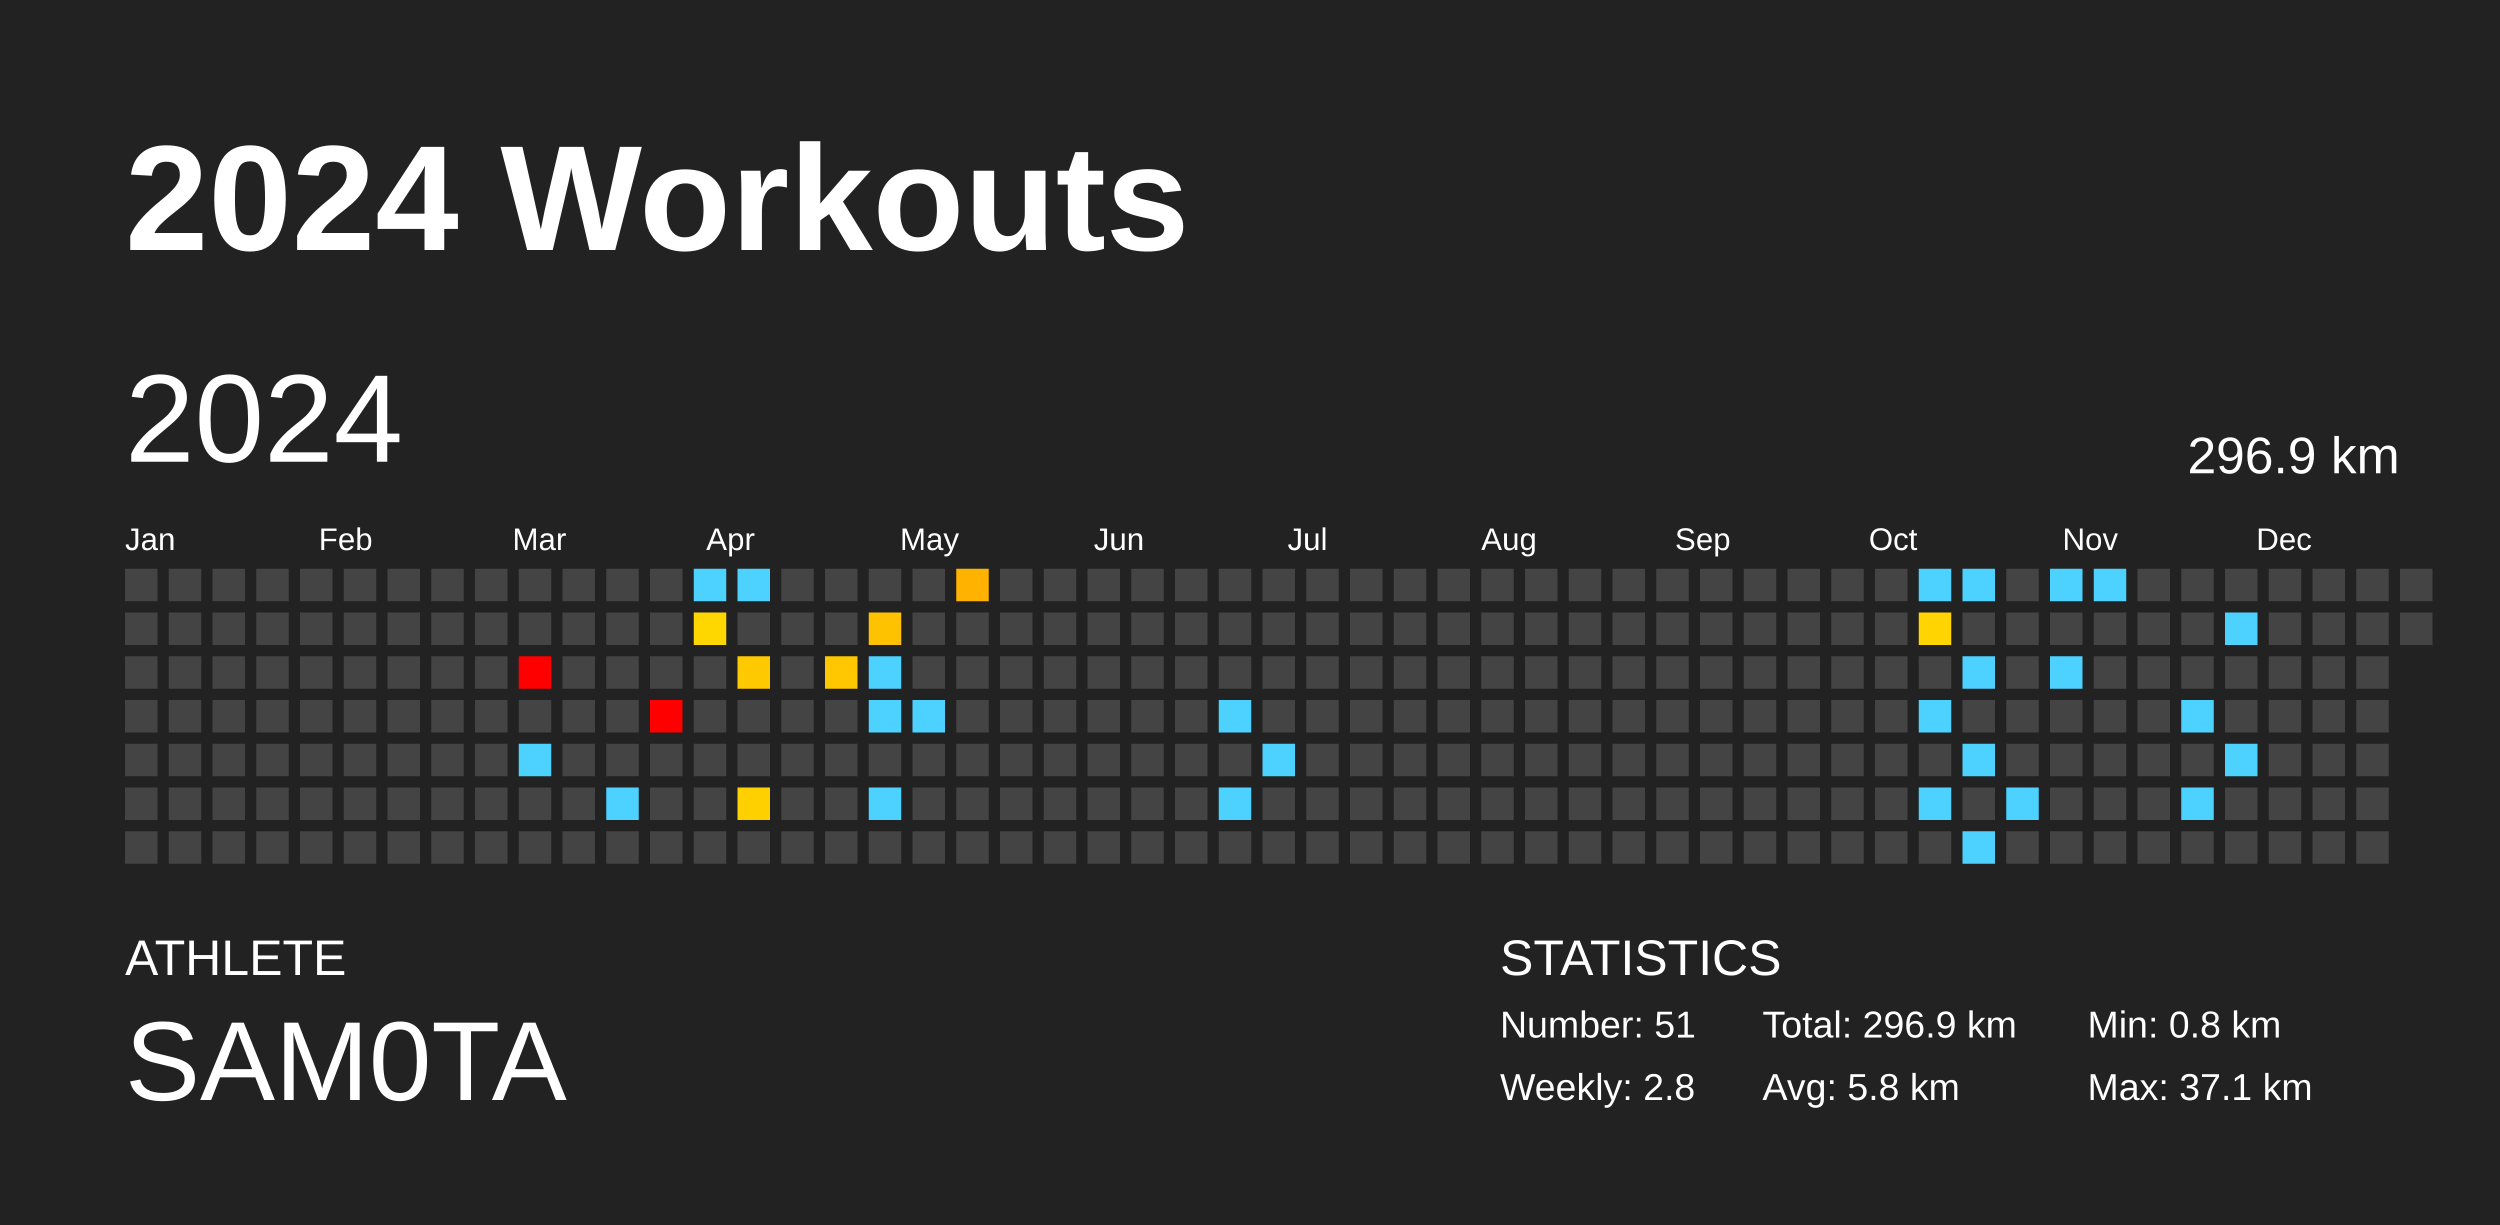
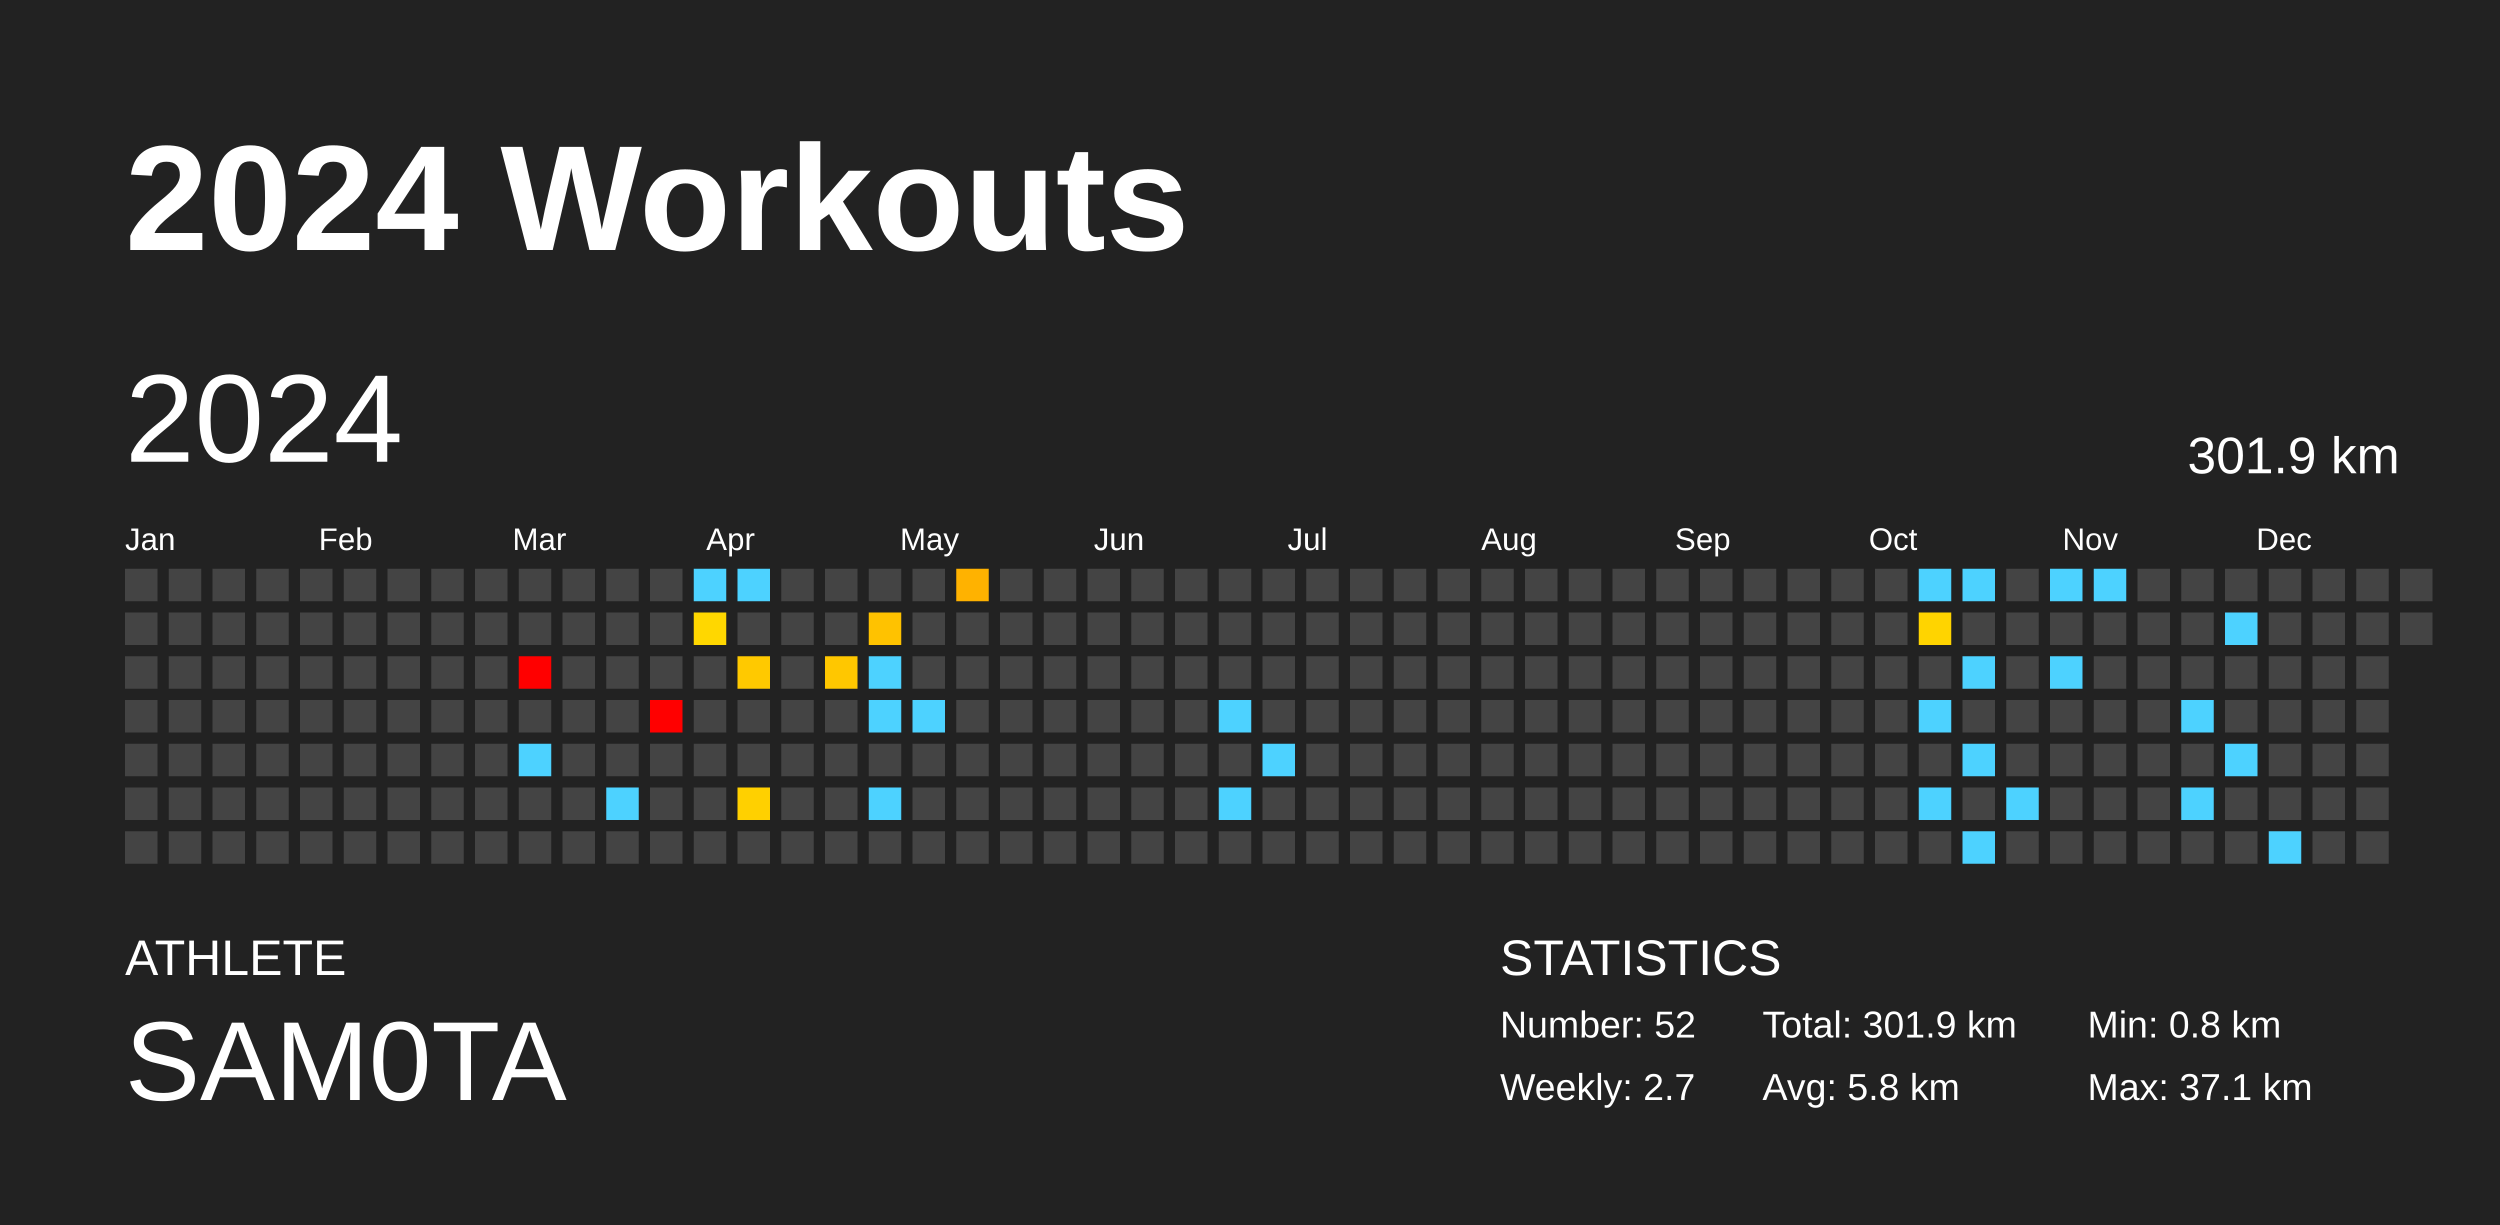
<svg xmlns="http://www.w3.org/2000/svg" baseProfile="full" height="98mm" version="1.1" viewBox="0,0,200,98" width="200mm">
  <defs />
  <rect fill="#222222" height="98" width="200" x="0" y="0" />
  <text fill="#FFFFFF" style="font-size:12px; font-family:Arial; font-weight:bold;" x="10" y="20">2024 Workouts</text>
  <text fill="#FFFFFF" style="font-size:4px; font-family:Arial" x="10" y="78">ATHLETE</text>
  <text fill="#FFFFFF" style="font-size:9px; font-family:Arial" x="10" y="88">SAM0TA</text>
  <text fill="#FFFFFF" style="font-size:4px; font-family:Arial" x="120" y="78">STATISTICS</text>
-   <text fill="#FFFFFF" style="font-size:3px; font-family:Arial" x="120" y="83">Number: 51</text>
-   <text fill="#FFFFFF" style="font-size:3px; font-family:Arial" x="120" y="88">Weekly: 2.8</text>
-   <text fill="#FFFFFF" style="font-size:3px; font-family:Arial" x="141" y="83">Total: 296.9 km</text>
+   <text fill="#FFFFFF" style="font-size:3px; font-family:Arial" x="120" y="83">Number: 52</text>
+   <text fill="#FFFFFF" style="font-size:3px; font-family:Arial" x="120" y="88">Weekly: 2.7</text>
+   <text fill="#FFFFFF" style="font-size:3px; font-family:Arial" x="141" y="83">Total: 301.9 km</text>
  <text fill="#FFFFFF" style="font-size:3px; font-family:Arial" x="141" y="88">Avg: 5.8 km</text>
  <text fill="#FFFFFF" style="font-size:3px; font-family:Arial" x="167" y="83">Min: 0.8 km</text>
  <text fill="#FFFFFF" style="font-size:3px; font-family:Arial" x="167" y="88">Max: 37.1 km</text>
  <text dominant-baseline="hanging" fill="#FFFFFF" style="font-size:10.0px; font-family:Arial;" x="10" y="30">2024</text>
-   <text dominant-baseline="hanging" fill="#FFFFFF" style="font-size:4.125px; font-family:Arial;" x="175" y="35">296.9 km</text>
+   <text dominant-baseline="hanging" fill="#FFFFFF" style="font-size:4.125px; font-family:Arial;" x="175" y="35">301.9 km</text>
  <text fill="#FFFFFF" style="font-size:2.5px; font-family:Arial" x="10.0" y="44">Jan</text>
  <text fill="#FFFFFF" style="font-size:2.5px; font-family:Arial" x="25.5" y="44">Feb</text>
  <text fill="#FFFFFF" style="font-size:2.5px; font-family:Arial" x="41.0" y="44">Mar</text>
  <text fill="#FFFFFF" style="font-size:2.5px; font-family:Arial" x="56.5" y="44">Apr</text>
  <text fill="#FFFFFF" style="font-size:2.5px; font-family:Arial" x="72.0" y="44">May</text>
  <text fill="#FFFFFF" style="font-size:2.5px; font-family:Arial" x="87.5" y="44">Jun</text>
  <text fill="#FFFFFF" style="font-size:2.5px; font-family:Arial" x="103.0" y="44">Jul</text>
  <text fill="#FFFFFF" style="font-size:2.5px; font-family:Arial" x="118.5" y="44">Aug</text>
  <text fill="#FFFFFF" style="font-size:2.5px; font-family:Arial" x="134.0" y="44">Sep</text>
  <text fill="#FFFFFF" style="font-size:2.5px; font-family:Arial" x="149.5" y="44">Oct</text>
  <text fill="#FFFFFF" style="font-size:2.5px; font-family:Arial" x="165.0" y="44">Nov</text>
  <text fill="#FFFFFF" style="font-size:2.5px; font-family:Arial" x="180.5" y="44">Dec</text>
  <rect fill="#444444" height="2.6" width="2.6" x="10.0" y="45.5" />
  <rect fill="#444444" height="2.6" width="2.6" x="10.0" y="49.0" />
  <rect fill="#444444" height="2.6" width="2.6" x="10.0" y="52.5" />
  <rect fill="#444444" height="2.6" width="2.6" x="10.0" y="56.0" />
  <rect fill="#444444" height="2.6" width="2.6" x="10.0" y="59.5" />
  <rect fill="#444444" height="2.6" width="2.6" x="10.0" y="63.0" />
  <rect fill="#444444" height="2.6" width="2.6" x="10.0" y="66.5" />
  <rect fill="#444444" height="2.6" width="2.6" x="13.5" y="45.5" />
  <rect fill="#444444" height="2.6" width="2.6" x="13.5" y="49.0" />
  <rect fill="#444444" height="2.6" width="2.6" x="13.5" y="52.5" />
  <rect fill="#444444" height="2.6" width="2.6" x="13.5" y="56.0" />
  <rect fill="#444444" height="2.6" width="2.6" x="13.5" y="59.5" />
  <rect fill="#444444" height="2.6" width="2.6" x="13.5" y="63.0" />
  <rect fill="#444444" height="2.6" width="2.6" x="13.5" y="66.5" />
  <rect fill="#444444" height="2.6" width="2.6" x="17.0" y="45.5" />
  <rect fill="#444444" height="2.6" width="2.6" x="17.0" y="49.0" />
  <rect fill="#444444" height="2.6" width="2.6" x="17.0" y="52.5" />
  <rect fill="#444444" height="2.6" width="2.6" x="17.0" y="56.0" />
  <rect fill="#444444" height="2.6" width="2.6" x="17.0" y="59.5" />
  <rect fill="#444444" height="2.6" width="2.6" x="17.0" y="63.0" />
  <rect fill="#444444" height="2.6" width="2.6" x="17.0" y="66.5" />
  <rect fill="#444444" height="2.6" width="2.6" x="20.5" y="45.5" />
  <rect fill="#444444" height="2.6" width="2.6" x="20.5" y="49.0" />
  <rect fill="#444444" height="2.6" width="2.6" x="20.5" y="52.5" />
  <rect fill="#444444" height="2.6" width="2.6" x="20.5" y="56.0" />
  <rect fill="#444444" height="2.6" width="2.6" x="20.5" y="59.5" />
  <rect fill="#444444" height="2.6" width="2.6" x="20.5" y="63.0" />
  <rect fill="#444444" height="2.6" width="2.6" x="20.5" y="66.5" />
  <rect fill="#444444" height="2.6" width="2.6" x="24.0" y="45.5" />
  <rect fill="#444444" height="2.6" width="2.6" x="24.0" y="49.0" />
  <rect fill="#444444" height="2.6" width="2.6" x="24.0" y="52.5" />
  <rect fill="#444444" height="2.6" width="2.6" x="24.0" y="56.0" />
  <rect fill="#444444" height="2.6" width="2.6" x="24.0" y="59.5" />
  <rect fill="#444444" height="2.6" width="2.6" x="24.0" y="63.0" />
  <rect fill="#444444" height="2.6" width="2.6" x="24.0" y="66.5" />
  <rect fill="#444444" height="2.6" width="2.6" x="27.5" y="45.5" />
  <rect fill="#444444" height="2.6" width="2.6" x="27.5" y="49.0" />
  <rect fill="#444444" height="2.6" width="2.6" x="27.5" y="52.5" />
  <rect fill="#444444" height="2.6" width="2.6" x="27.5" y="56.0" />
  <rect fill="#444444" height="2.6" width="2.6" x="27.5" y="59.5" />
  <rect fill="#444444" height="2.6" width="2.6" x="27.5" y="63.0" />
  <rect fill="#444444" height="2.6" width="2.6" x="27.5" y="66.5" />
  <rect fill="#444444" height="2.6" width="2.6" x="31.0" y="45.5" />
  <rect fill="#444444" height="2.6" width="2.6" x="31.0" y="49.0" />
  <rect fill="#444444" height="2.6" width="2.6" x="31.0" y="52.5" />
  <rect fill="#444444" height="2.6" width="2.6" x="31.0" y="56.0" />
  <rect fill="#444444" height="2.6" width="2.6" x="31.0" y="59.5" />
  <rect fill="#444444" height="2.6" width="2.6" x="31.0" y="63.0" />
  <rect fill="#444444" height="2.6" width="2.6" x="31.0" y="66.5" />
  <rect fill="#444444" height="2.6" width="2.6" x="34.5" y="45.5" />
  <rect fill="#444444" height="2.6" width="2.6" x="34.5" y="49.0" />
  <rect fill="#444444" height="2.6" width="2.6" x="34.5" y="52.5" />
  <rect fill="#444444" height="2.6" width="2.6" x="34.5" y="56.0" />
  <rect fill="#444444" height="2.6" width="2.6" x="34.5" y="59.5" />
  <rect fill="#444444" height="2.6" width="2.6" x="34.5" y="63.0" />
  <rect fill="#444444" height="2.6" width="2.6" x="34.5" y="66.5" />
  <rect fill="#444444" height="2.6" width="2.6" x="38.0" y="45.5" />
  <rect fill="#444444" height="2.6" width="2.6" x="38.0" y="49.0" />
  <rect fill="#444444" height="2.6" width="2.6" x="38.0" y="52.5" />
  <rect fill="#444444" height="2.6" width="2.6" x="38.0" y="56.0" />
  <rect fill="#444444" height="2.6" width="2.6" x="38.0" y="59.5" />
  <rect fill="#444444" height="2.6" width="2.6" x="38.0" y="63.0" />
  <rect fill="#444444" height="2.6" width="2.6" x="38.0" y="66.5" />
  <rect fill="#444444" height="2.6" width="2.6" x="41.5" y="45.5" />
  <rect fill="#444444" height="2.6" width="2.6" x="41.5" y="49.0" />
  <rect fill="red" height="2.6" width="2.6" x="41.5" y="52.5" />
  <rect fill="#444444" height="2.6" width="2.6" x="41.5" y="56.0" />
  <rect fill="#4dd2ff" height="2.6" width="2.6" x="41.5" y="59.5" />
  <rect fill="#444444" height="2.6" width="2.6" x="41.5" y="63.0" />
  <rect fill="#444444" height="2.6" width="2.6" x="41.5" y="66.5" />
  <rect fill="#444444" height="2.6" width="2.6" x="45.0" y="45.5" />
  <rect fill="#444444" height="2.6" width="2.6" x="45.0" y="49.0" />
  <rect fill="#444444" height="2.6" width="2.6" x="45.0" y="52.5" />
  <rect fill="#444444" height="2.6" width="2.6" x="45.0" y="56.0" />
  <rect fill="#444444" height="2.6" width="2.6" x="45.0" y="59.5" />
  <rect fill="#444444" height="2.6" width="2.6" x="45.0" y="63.0" />
  <rect fill="#444444" height="2.6" width="2.6" x="45.0" y="66.5" />
  <rect fill="#444444" height="2.6" width="2.6" x="48.5" y="45.5" />
  <rect fill="#444444" height="2.6" width="2.6" x="48.5" y="49.0" />
  <rect fill="#444444" height="2.6" width="2.6" x="48.5" y="52.5" />
  <rect fill="#444444" height="2.6" width="2.6" x="48.5" y="56.0" />
  <rect fill="#444444" height="2.6" width="2.6" x="48.5" y="59.5" />
  <rect fill="#4dd2ff" height="2.6" width="2.6" x="48.5" y="63.0" />
  <rect fill="#444444" height="2.6" width="2.6" x="48.5" y="66.5" />
  <rect fill="#444444" height="2.6" width="2.6" x="52.0" y="45.5" />
  <rect fill="#444444" height="2.6" width="2.6" x="52.0" y="49.0" />
  <rect fill="#444444" height="2.6" width="2.6" x="52.0" y="52.5" />
  <rect fill="red" height="2.6" width="2.6" x="52.0" y="56.0" />
  <rect fill="#444444" height="2.6" width="2.6" x="52.0" y="59.5" />
  <rect fill="#444444" height="2.6" width="2.6" x="52.0" y="63.0" />
  <rect fill="#444444" height="2.6" width="2.6" x="52.0" y="66.5" />
  <rect fill="#4dd2ff" height="2.6" width="2.6" x="55.5" y="45.5" />
  <rect fill="#ffd700" height="2.6" width="2.6" x="55.5" y="49.0" />
  <rect fill="#444444" height="2.6" width="2.6" x="55.5" y="52.5" />
  <rect fill="#444444" height="2.6" width="2.6" x="55.5" y="56.0" />
  <rect fill="#444444" height="2.6" width="2.6" x="55.5" y="59.5" />
  <rect fill="#444444" height="2.6" width="2.6" x="55.5" y="63.0" />
  <rect fill="#444444" height="2.6" width="2.6" x="55.5" y="66.5" />
  <rect fill="#4dd2ff" height="2.6" width="2.6" x="59.0" y="45.5" />
  <rect fill="#444444" height="2.6" width="2.6" x="59.0" y="49.0" />
  <rect fill="#ffc900" height="2.6" width="2.6" x="59.0" y="52.5" />
  <rect fill="#444444" height="2.6" width="2.6" x="59.0" y="56.0" />
  <rect fill="#444444" height="2.6" width="2.6" x="59.0" y="59.5" />
  <rect fill="#ffd000" height="2.6" width="2.6" x="59.0" y="63.0" />
  <rect fill="#444444" height="2.6" width="2.6" x="59.0" y="66.5" />
  <rect fill="#444444" height="2.6" width="2.6" x="62.5" y="45.5" />
  <rect fill="#444444" height="2.6" width="2.6" x="62.5" y="49.0" />
  <rect fill="#444444" height="2.6" width="2.6" x="62.5" y="52.5" />
  <rect fill="#444444" height="2.6" width="2.6" x="62.5" y="56.0" />
  <rect fill="#444444" height="2.6" width="2.6" x="62.5" y="59.5" />
  <rect fill="#444444" height="2.6" width="2.6" x="62.5" y="63.0" />
  <rect fill="#444444" height="2.6" width="2.6" x="62.5" y="66.5" />
  <rect fill="#444444" height="2.6" width="2.6" x="66.0" y="45.5" />
  <rect fill="#444444" height="2.6" width="2.6" x="66.0" y="49.0" />
  <rect fill="#ffc700" height="2.6" width="2.6" x="66.0" y="52.5" />
  <rect fill="#444444" height="2.6" width="2.6" x="66.0" y="56.0" />
  <rect fill="#444444" height="2.6" width="2.6" x="66.0" y="59.5" />
  <rect fill="#444444" height="2.6" width="2.6" x="66.0" y="63.0" />
  <rect fill="#444444" height="2.6" width="2.6" x="66.0" y="66.5" />
  <rect fill="#444444" height="2.6" width="2.6" x="69.5" y="45.5" />
  <rect fill="#ffc200" height="2.6" width="2.6" x="69.5" y="49.0" />
  <rect fill="#4dd2ff" height="2.6" width="2.6" x="69.5" y="52.5" />
  <rect fill="#4dd2ff" height="2.6" width="2.6" x="69.5" y="56.0" />
  <rect fill="#444444" height="2.6" width="2.6" x="69.5" y="59.5" />
  <rect fill="#4dd2ff" height="2.6" width="2.6" x="69.5" y="63.0" />
  <rect fill="#444444" height="2.6" width="2.6" x="69.5" y="66.5" />
  <rect fill="#444444" height="2.6" width="2.6" x="73.0" y="45.5" />
  <rect fill="#444444" height="2.6" width="2.6" x="73.0" y="49.0" />
  <rect fill="#444444" height="2.6" width="2.6" x="73.0" y="52.5" />
  <rect fill="#4dd2ff" height="2.6" width="2.6" x="73.0" y="56.0" />
  <rect fill="#444444" height="2.6" width="2.6" x="73.0" y="59.5" />
  <rect fill="#444444" height="2.6" width="2.6" x="73.0" y="63.0" />
  <rect fill="#444444" height="2.6" width="2.6" x="73.0" y="66.5" />
  <rect fill="#ffb200" height="2.6" width="2.6" x="76.5" y="45.5" />
  <rect fill="#444444" height="2.6" width="2.6" x="76.5" y="49.0" />
  <rect fill="#444444" height="2.6" width="2.6" x="76.5" y="52.5" />
  <rect fill="#444444" height="2.6" width="2.6" x="76.5" y="56.0" />
  <rect fill="#444444" height="2.6" width="2.6" x="76.5" y="59.5" />
  <rect fill="#444444" height="2.6" width="2.6" x="76.5" y="63.0" />
  <rect fill="#444444" height="2.6" width="2.6" x="76.5" y="66.5" />
  <rect fill="#444444" height="2.6" width="2.6" x="80.0" y="45.5" />
  <rect fill="#444444" height="2.6" width="2.6" x="80.0" y="49.0" />
  <rect fill="#444444" height="2.6" width="2.6" x="80.0" y="52.5" />
  <rect fill="#444444" height="2.6" width="2.6" x="80.0" y="56.0" />
  <rect fill="#444444" height="2.6" width="2.6" x="80.0" y="59.5" />
  <rect fill="#444444" height="2.6" width="2.6" x="80.0" y="63.0" />
  <rect fill="#444444" height="2.6" width="2.6" x="80.0" y="66.5" />
  <rect fill="#444444" height="2.6" width="2.6" x="83.5" y="45.5" />
  <rect fill="#444444" height="2.6" width="2.6" x="83.5" y="49.0" />
  <rect fill="#444444" height="2.6" width="2.6" x="83.5" y="52.5" />
  <rect fill="#444444" height="2.6" width="2.6" x="83.5" y="56.0" />
  <rect fill="#444444" height="2.6" width="2.6" x="83.5" y="59.5" />
  <rect fill="#444444" height="2.6" width="2.6" x="83.5" y="63.0" />
  <rect fill="#444444" height="2.6" width="2.6" x="83.5" y="66.5" />
  <rect fill="#444444" height="2.6" width="2.6" x="87.0" y="45.5" />
  <rect fill="#444444" height="2.6" width="2.6" x="87.0" y="49.0" />
  <rect fill="#444444" height="2.6" width="2.6" x="87.0" y="52.5" />
  <rect fill="#444444" height="2.6" width="2.6" x="87.0" y="56.0" />
  <rect fill="#444444" height="2.6" width="2.6" x="87.0" y="59.5" />
  <rect fill="#444444" height="2.6" width="2.6" x="87.0" y="63.0" />
  <rect fill="#444444" height="2.6" width="2.6" x="87.0" y="66.5" />
  <rect fill="#444444" height="2.6" width="2.6" x="90.5" y="45.5" />
  <rect fill="#444444" height="2.6" width="2.6" x="90.5" y="49.0" />
  <rect fill="#444444" height="2.6" width="2.6" x="90.5" y="52.5" />
  <rect fill="#444444" height="2.6" width="2.6" x="90.5" y="56.0" />
  <rect fill="#444444" height="2.6" width="2.6" x="90.5" y="59.5" />
  <rect fill="#444444" height="2.6" width="2.6" x="90.5" y="63.0" />
  <rect fill="#444444" height="2.6" width="2.6" x="90.5" y="66.5" />
  <rect fill="#444444" height="2.6" width="2.6" x="94.0" y="45.5" />
  <rect fill="#444444" height="2.6" width="2.6" x="94.0" y="49.0" />
  <rect fill="#444444" height="2.6" width="2.6" x="94.0" y="52.5" />
  <rect fill="#444444" height="2.6" width="2.6" x="94.0" y="56.0" />
  <rect fill="#444444" height="2.6" width="2.6" x="94.0" y="59.5" />
  <rect fill="#444444" height="2.6" width="2.6" x="94.0" y="63.0" />
  <rect fill="#444444" height="2.6" width="2.6" x="94.0" y="66.5" />
  <rect fill="#444444" height="2.6" width="2.6" x="97.5" y="45.5" />
  <rect fill="#444444" height="2.6" width="2.6" x="97.5" y="49.0" />
  <rect fill="#444444" height="2.6" width="2.6" x="97.5" y="52.5" />
  <rect fill="#4dd2ff" height="2.6" width="2.6" x="97.5" y="56.0" />
  <rect fill="#444444" height="2.6" width="2.6" x="97.5" y="59.5" />
  <rect fill="#4dd2ff" height="2.6" width="2.6" x="97.5" y="63.0" />
  <rect fill="#444444" height="2.6" width="2.6" x="97.5" y="66.5" />
  <rect fill="#444444" height="2.6" width="2.6" x="101.0" y="45.5" />
  <rect fill="#444444" height="2.6" width="2.6" x="101.0" y="49.0" />
  <rect fill="#444444" height="2.6" width="2.6" x="101.0" y="52.5" />
  <rect fill="#444444" height="2.6" width="2.6" x="101.0" y="56.0" />
  <rect fill="#4dd2ff" height="2.6" width="2.6" x="101.0" y="59.5" />
  <rect fill="#444444" height="2.6" width="2.6" x="101.0" y="63.0" />
  <rect fill="#444444" height="2.6" width="2.6" x="101.0" y="66.5" />
  <rect fill="#444444" height="2.6" width="2.6" x="104.5" y="45.5" />
  <rect fill="#444444" height="2.6" width="2.6" x="104.5" y="49.0" />
  <rect fill="#444444" height="2.6" width="2.6" x="104.5" y="52.5" />
  <rect fill="#444444" height="2.6" width="2.6" x="104.5" y="56.0" />
  <rect fill="#444444" height="2.6" width="2.6" x="104.5" y="59.5" />
  <rect fill="#444444" height="2.6" width="2.6" x="104.5" y="63.0" />
  <rect fill="#444444" height="2.6" width="2.6" x="104.5" y="66.5" />
  <rect fill="#444444" height="2.6" width="2.6" x="108.0" y="45.5" />
  <rect fill="#444444" height="2.6" width="2.6" x="108.0" y="49.0" />
  <rect fill="#444444" height="2.6" width="2.6" x="108.0" y="52.5" />
  <rect fill="#444444" height="2.6" width="2.6" x="108.0" y="56.0" />
  <rect fill="#444444" height="2.6" width="2.6" x="108.0" y="59.5" />
  <rect fill="#444444" height="2.6" width="2.6" x="108.0" y="63.0" />
  <rect fill="#444444" height="2.6" width="2.6" x="108.0" y="66.5" />
  <rect fill="#444444" height="2.6" width="2.6" x="111.5" y="45.5" />
  <rect fill="#444444" height="2.6" width="2.6" x="111.5" y="49.0" />
  <rect fill="#444444" height="2.6" width="2.6" x="111.5" y="52.5" />
  <rect fill="#444444" height="2.6" width="2.6" x="111.5" y="56.0" />
  <rect fill="#444444" height="2.6" width="2.6" x="111.5" y="59.5" />
  <rect fill="#444444" height="2.6" width="2.6" x="111.5" y="63.0" />
  <rect fill="#444444" height="2.6" width="2.6" x="111.5" y="66.5" />
  <rect fill="#444444" height="2.6" width="2.6" x="115.0" y="45.5" />
  <rect fill="#444444" height="2.6" width="2.6" x="115.0" y="49.0" />
  <rect fill="#444444" height="2.6" width="2.6" x="115.0" y="52.5" />
  <rect fill="#444444" height="2.6" width="2.6" x="115.0" y="56.0" />
  <rect fill="#444444" height="2.6" width="2.6" x="115.0" y="59.5" />
  <rect fill="#444444" height="2.6" width="2.6" x="115.0" y="63.0" />
  <rect fill="#444444" height="2.6" width="2.6" x="115.0" y="66.5" />
  <rect fill="#444444" height="2.6" width="2.6" x="118.5" y="45.5" />
  <rect fill="#444444" height="2.6" width="2.6" x="118.5" y="49.0" />
  <rect fill="#444444" height="2.6" width="2.6" x="118.5" y="52.5" />
  <rect fill="#444444" height="2.6" width="2.6" x="118.5" y="56.0" />
  <rect fill="#444444" height="2.6" width="2.6" x="118.5" y="59.5" />
  <rect fill="#444444" height="2.6" width="2.6" x="118.5" y="63.0" />
  <rect fill="#444444" height="2.6" width="2.6" x="118.5" y="66.5" />
  <rect fill="#444444" height="2.6" width="2.6" x="122.0" y="45.5" />
  <rect fill="#444444" height="2.6" width="2.6" x="122.0" y="49.0" />
  <rect fill="#444444" height="2.6" width="2.6" x="122.0" y="52.5" />
  <rect fill="#444444" height="2.6" width="2.6" x="122.0" y="56.0" />
  <rect fill="#444444" height="2.6" width="2.6" x="122.0" y="59.5" />
  <rect fill="#444444" height="2.6" width="2.6" x="122.0" y="63.0" />
  <rect fill="#444444" height="2.6" width="2.6" x="122.0" y="66.5" />
  <rect fill="#444444" height="2.6" width="2.6" x="125.5" y="45.5" />
  <rect fill="#444444" height="2.6" width="2.6" x="125.5" y="49.0" />
  <rect fill="#444444" height="2.6" width="2.6" x="125.5" y="52.5" />
  <rect fill="#444444" height="2.6" width="2.6" x="125.5" y="56.0" />
  <rect fill="#444444" height="2.6" width="2.6" x="125.5" y="59.5" />
  <rect fill="#444444" height="2.6" width="2.6" x="125.5" y="63.0" />
  <rect fill="#444444" height="2.6" width="2.6" x="125.5" y="66.5" />
  <rect fill="#444444" height="2.6" width="2.6" x="129.0" y="45.5" />
  <rect fill="#444444" height="2.6" width="2.6" x="129.0" y="49.0" />
  <rect fill="#444444" height="2.6" width="2.6" x="129.0" y="52.5" />
  <rect fill="#444444" height="2.6" width="2.6" x="129.0" y="56.0" />
  <rect fill="#444444" height="2.6" width="2.6" x="129.0" y="59.5" />
  <rect fill="#444444" height="2.6" width="2.6" x="129.0" y="63.0" />
  <rect fill="#444444" height="2.6" width="2.6" x="129.0" y="66.5" />
  <rect fill="#444444" height="2.6" width="2.6" x="132.5" y="45.5" />
  <rect fill="#444444" height="2.6" width="2.6" x="132.5" y="49.0" />
  <rect fill="#444444" height="2.6" width="2.6" x="132.5" y="52.5" />
  <rect fill="#444444" height="2.6" width="2.6" x="132.5" y="56.0" />
  <rect fill="#444444" height="2.6" width="2.6" x="132.5" y="59.5" />
  <rect fill="#444444" height="2.6" width="2.6" x="132.5" y="63.0" />
  <rect fill="#444444" height="2.6" width="2.6" x="132.5" y="66.5" />
  <rect fill="#444444" height="2.6" width="2.6" x="136.0" y="45.5" />
  <rect fill="#444444" height="2.6" width="2.6" x="136.0" y="49.0" />
  <rect fill="#444444" height="2.6" width="2.6" x="136.0" y="52.5" />
  <rect fill="#444444" height="2.6" width="2.6" x="136.0" y="56.0" />
  <rect fill="#444444" height="2.6" width="2.6" x="136.0" y="59.5" />
  <rect fill="#444444" height="2.6" width="2.6" x="136.0" y="63.0" />
  <rect fill="#444444" height="2.6" width="2.6" x="136.0" y="66.5" />
  <rect fill="#444444" height="2.6" width="2.6" x="139.5" y="45.5" />
  <rect fill="#444444" height="2.6" width="2.6" x="139.5" y="49.0" />
  <rect fill="#444444" height="2.6" width="2.6" x="139.5" y="52.5" />
  <rect fill="#444444" height="2.6" width="2.6" x="139.5" y="56.0" />
  <rect fill="#444444" height="2.6" width="2.6" x="139.5" y="59.5" />
  <rect fill="#444444" height="2.6" width="2.6" x="139.5" y="63.0" />
  <rect fill="#444444" height="2.6" width="2.6" x="139.5" y="66.5" />
  <rect fill="#444444" height="2.6" width="2.6" x="143.0" y="45.5" />
  <rect fill="#444444" height="2.6" width="2.6" x="143.0" y="49.0" />
  <rect fill="#444444" height="2.6" width="2.6" x="143.0" y="52.5" />
  <rect fill="#444444" height="2.6" width="2.6" x="143.0" y="56.0" />
  <rect fill="#444444" height="2.6" width="2.6" x="143.0" y="59.5" />
  <rect fill="#444444" height="2.6" width="2.6" x="143.0" y="63.0" />
  <rect fill="#444444" height="2.6" width="2.6" x="143.0" y="66.5" />
  <rect fill="#444444" height="2.6" width="2.6" x="146.5" y="45.5" />
  <rect fill="#444444" height="2.6" width="2.6" x="146.5" y="49.0" />
  <rect fill="#444444" height="2.6" width="2.6" x="146.5" y="52.5" />
  <rect fill="#444444" height="2.6" width="2.6" x="146.5" y="56.0" />
  <rect fill="#444444" height="2.6" width="2.6" x="146.5" y="59.5" />
  <rect fill="#444444" height="2.6" width="2.6" x="146.5" y="63.0" />
  <rect fill="#444444" height="2.6" width="2.6" x="146.5" y="66.5" />
  <rect fill="#444444" height="2.6" width="2.6" x="150.0" y="45.5" />
  <rect fill="#444444" height="2.6" width="2.6" x="150.0" y="49.0" />
  <rect fill="#444444" height="2.6" width="2.6" x="150.0" y="52.5" />
  <rect fill="#444444" height="2.6" width="2.6" x="150.0" y="56.0" />
  <rect fill="#444444" height="2.6" width="2.6" x="150.0" y="59.5" />
  <rect fill="#444444" height="2.6" width="2.6" x="150.0" y="63.0" />
  <rect fill="#444444" height="2.6" width="2.6" x="150.0" y="66.5" />
  <rect fill="#4dd2ff" height="2.6" width="2.6" x="153.5" y="45.5" />
  <rect fill="#ffd400" height="2.6" width="2.6" x="153.5" y="49.0" />
  <rect fill="#444444" height="2.6" width="2.6" x="153.5" y="52.5" />
  <rect fill="#4dd2ff" height="2.6" width="2.6" x="153.5" y="56.0" />
  <rect fill="#444444" height="2.6" width="2.6" x="153.5" y="59.5" />
  <rect fill="#4dd2ff" height="2.6" width="2.6" x="153.5" y="63.0" />
  <rect fill="#444444" height="2.6" width="2.6" x="153.5" y="66.5" />
  <rect fill="#4dd2ff" height="2.6" width="2.6" x="157.0" y="45.5" />
  <rect fill="#444444" height="2.6" width="2.6" x="157.0" y="49.0" />
  <rect fill="#4dd2ff" height="2.6" width="2.6" x="157.0" y="52.5" />
  <rect fill="#444444" height="2.6" width="2.6" x="157.0" y="56.0" />
  <rect fill="#4dd2ff" height="2.6" width="2.6" x="157.0" y="59.5" />
  <rect fill="#444444" height="2.6" width="2.6" x="157.0" y="63.0" />
  <rect fill="#4dd2ff" height="2.6" width="2.6" x="157.0" y="66.5" />
  <rect fill="#444444" height="2.6" width="2.6" x="160.5" y="45.5" />
  <rect fill="#444444" height="2.6" width="2.6" x="160.5" y="49.0" />
  <rect fill="#444444" height="2.6" width="2.6" x="160.5" y="52.5" />
  <rect fill="#444444" height="2.6" width="2.6" x="160.5" y="56.0" />
  <rect fill="#444444" height="2.6" width="2.6" x="160.5" y="59.5" />
  <rect fill="#4dd2ff" height="2.6" width="2.6" x="160.5" y="63.0" />
  <rect fill="#444444" height="2.6" width="2.6" x="160.5" y="66.5" />
  <rect fill="#4dd2ff" height="2.6" width="2.6" x="164.0" y="45.5" />
  <rect fill="#444444" height="2.6" width="2.6" x="164.0" y="49.0" />
  <rect fill="#4dd2ff" height="2.6" width="2.6" x="164.0" y="52.5" />
  <rect fill="#444444" height="2.6" width="2.6" x="164.0" y="56.0" />
  <rect fill="#444444" height="2.6" width="2.6" x="164.0" y="59.5" />
  <rect fill="#444444" height="2.6" width="2.6" x="164.0" y="63.0" />
  <rect fill="#444444" height="2.6" width="2.6" x="164.0" y="66.5" />
  <rect fill="#4dd2ff" height="2.6" width="2.6" x="167.5" y="45.5" />
  <rect fill="#444444" height="2.6" width="2.6" x="167.5" y="49.0" />
  <rect fill="#444444" height="2.6" width="2.6" x="167.5" y="52.5" />
  <rect fill="#444444" height="2.6" width="2.6" x="167.5" y="56.0" />
  <rect fill="#444444" height="2.6" width="2.6" x="167.5" y="59.5" />
  <rect fill="#444444" height="2.6" width="2.6" x="167.5" y="63.0" />
  <rect fill="#444444" height="2.6" width="2.6" x="167.5" y="66.5" />
  <rect fill="#444444" height="2.6" width="2.6" x="171.0" y="45.5" />
  <rect fill="#444444" height="2.6" width="2.6" x="171.0" y="49.0" />
  <rect fill="#444444" height="2.6" width="2.6" x="171.0" y="52.5" />
  <rect fill="#444444" height="2.6" width="2.6" x="171.0" y="56.0" />
  <rect fill="#444444" height="2.6" width="2.6" x="171.0" y="59.5" />
  <rect fill="#444444" height="2.6" width="2.6" x="171.0" y="63.0" />
  <rect fill="#444444" height="2.6" width="2.6" x="171.0" y="66.5" />
  <rect fill="#444444" height="2.6" width="2.6" x="174.5" y="45.5" />
  <rect fill="#444444" height="2.6" width="2.6" x="174.5" y="49.0" />
  <rect fill="#444444" height="2.6" width="2.6" x="174.5" y="52.5" />
  <rect fill="#4dd2ff" height="2.6" width="2.6" x="174.5" y="56.0" />
  <rect fill="#444444" height="2.6" width="2.6" x="174.5" y="59.5" />
  <rect fill="#4dd2ff" height="2.6" width="2.6" x="174.5" y="63.0" />
  <rect fill="#444444" height="2.6" width="2.6" x="174.5" y="66.5" />
  <rect fill="#444444" height="2.6" width="2.6" x="178.0" y="45.5" />
  <rect fill="#4dd2ff" height="2.6" width="2.6" x="178.0" y="49.0" />
  <rect fill="#444444" height="2.6" width="2.6" x="178.0" y="52.5" />
  <rect fill="#444444" height="2.6" width="2.6" x="178.0" y="56.0" />
  <rect fill="#4dd2ff" height="2.6" width="2.6" x="178.0" y="59.5" />
  <rect fill="#444444" height="2.6" width="2.6" x="178.0" y="63.0" />
  <rect fill="#444444" height="2.6" width="2.6" x="178.0" y="66.5" />
  <rect fill="#444444" height="2.6" width="2.6" x="181.5" y="45.5" />
  <rect fill="#444444" height="2.6" width="2.6" x="181.5" y="49.0" />
  <rect fill="#444444" height="2.6" width="2.6" x="181.5" y="52.5" />
  <rect fill="#444444" height="2.6" width="2.6" x="181.5" y="56.0" />
  <rect fill="#444444" height="2.6" width="2.6" x="181.5" y="59.5" />
  <rect fill="#444444" height="2.6" width="2.6" x="181.5" y="63.0" />
-   <rect fill="#444444" height="2.6" width="2.6" x="181.5" y="66.5" />
+   <rect fill="#4dd2ff" height="2.6" width="2.6" x="181.5" y="66.5" />
  <rect fill="#444444" height="2.6" width="2.6" x="185.0" y="45.5" />
  <rect fill="#444444" height="2.6" width="2.6" x="185.0" y="49.0" />
  <rect fill="#444444" height="2.6" width="2.6" x="185.0" y="52.5" />
  <rect fill="#444444" height="2.6" width="2.6" x="185.0" y="56.0" />
  <rect fill="#444444" height="2.6" width="2.6" x="185.0" y="59.5" />
  <rect fill="#444444" height="2.6" width="2.6" x="185.0" y="63.0" />
  <rect fill="#444444" height="2.6" width="2.6" x="185.0" y="66.5" />
  <rect fill="#444444" height="2.6" width="2.6" x="188.5" y="45.5" />
  <rect fill="#444444" height="2.6" width="2.6" x="188.5" y="49.0" />
  <rect fill="#444444" height="2.6" width="2.6" x="188.5" y="52.5" />
  <rect fill="#444444" height="2.6" width="2.6" x="188.5" y="56.0" />
  <rect fill="#444444" height="2.6" width="2.6" x="188.5" y="59.5" />
  <rect fill="#444444" height="2.6" width="2.6" x="188.5" y="63.0" />
  <rect fill="#444444" height="2.6" width="2.6" x="188.5" y="66.5" />
  <rect fill="#444444" height="2.6" width="2.6" x="192.0" y="45.5" />
  <rect fill="#444444" height="2.6" width="2.6" x="192.0" y="49.0" />
</svg>
